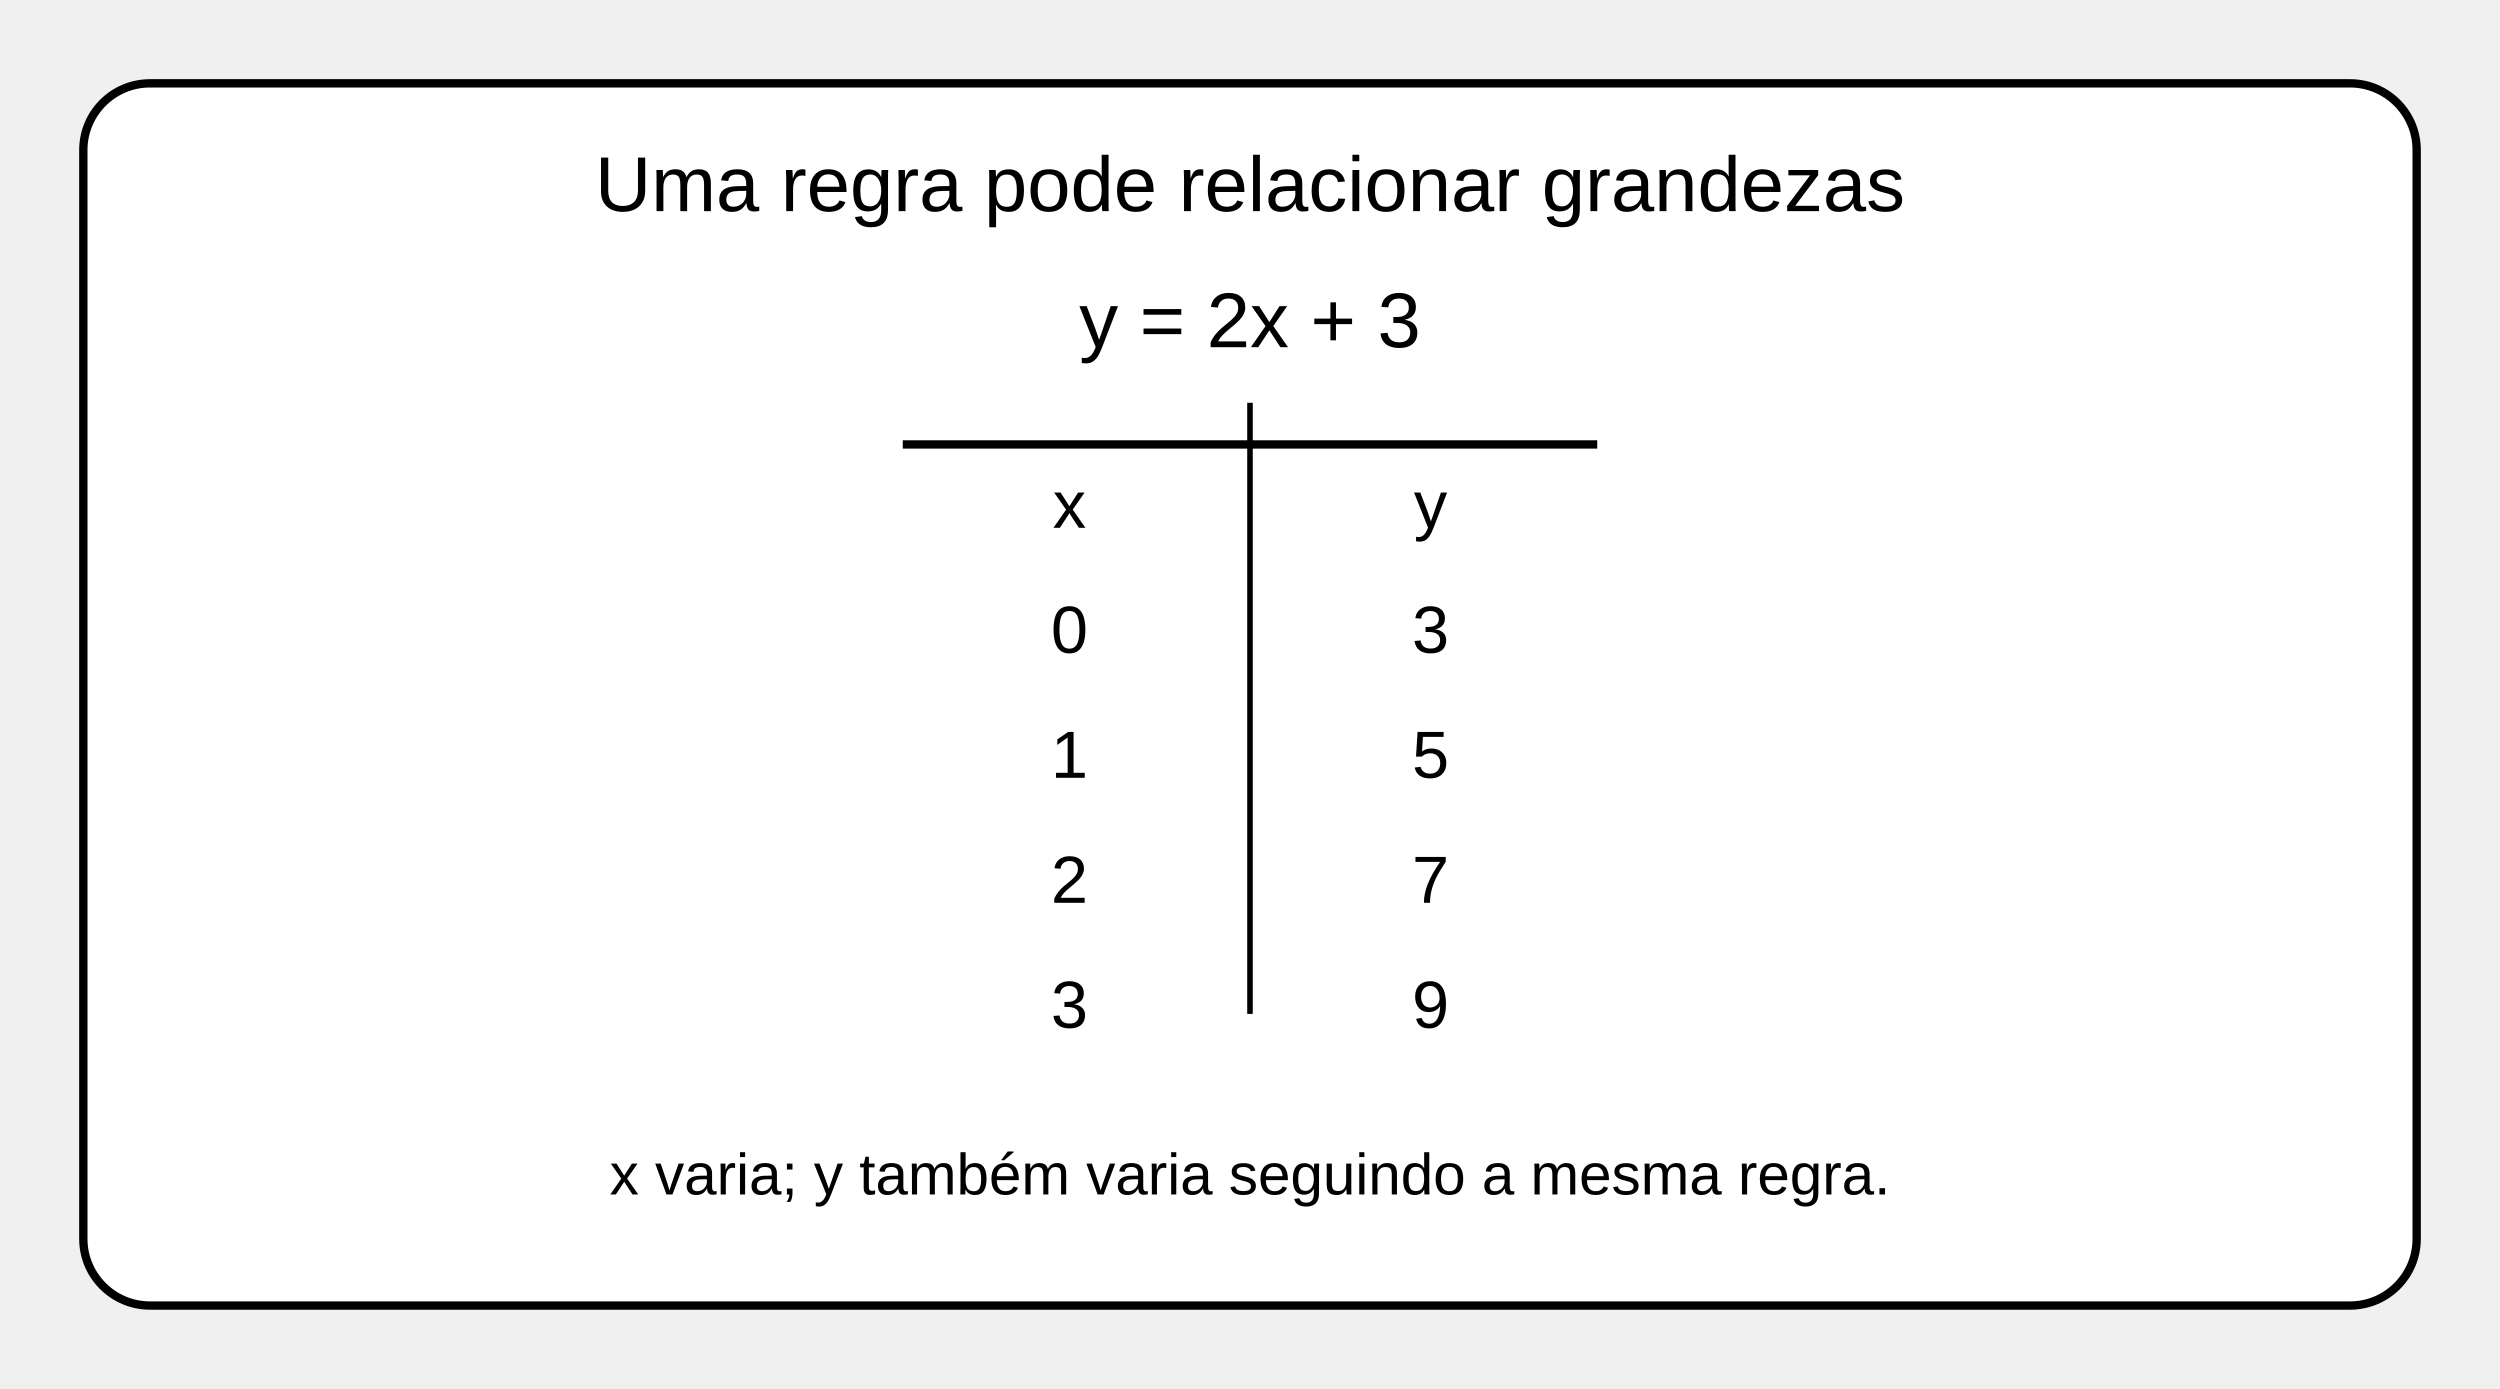
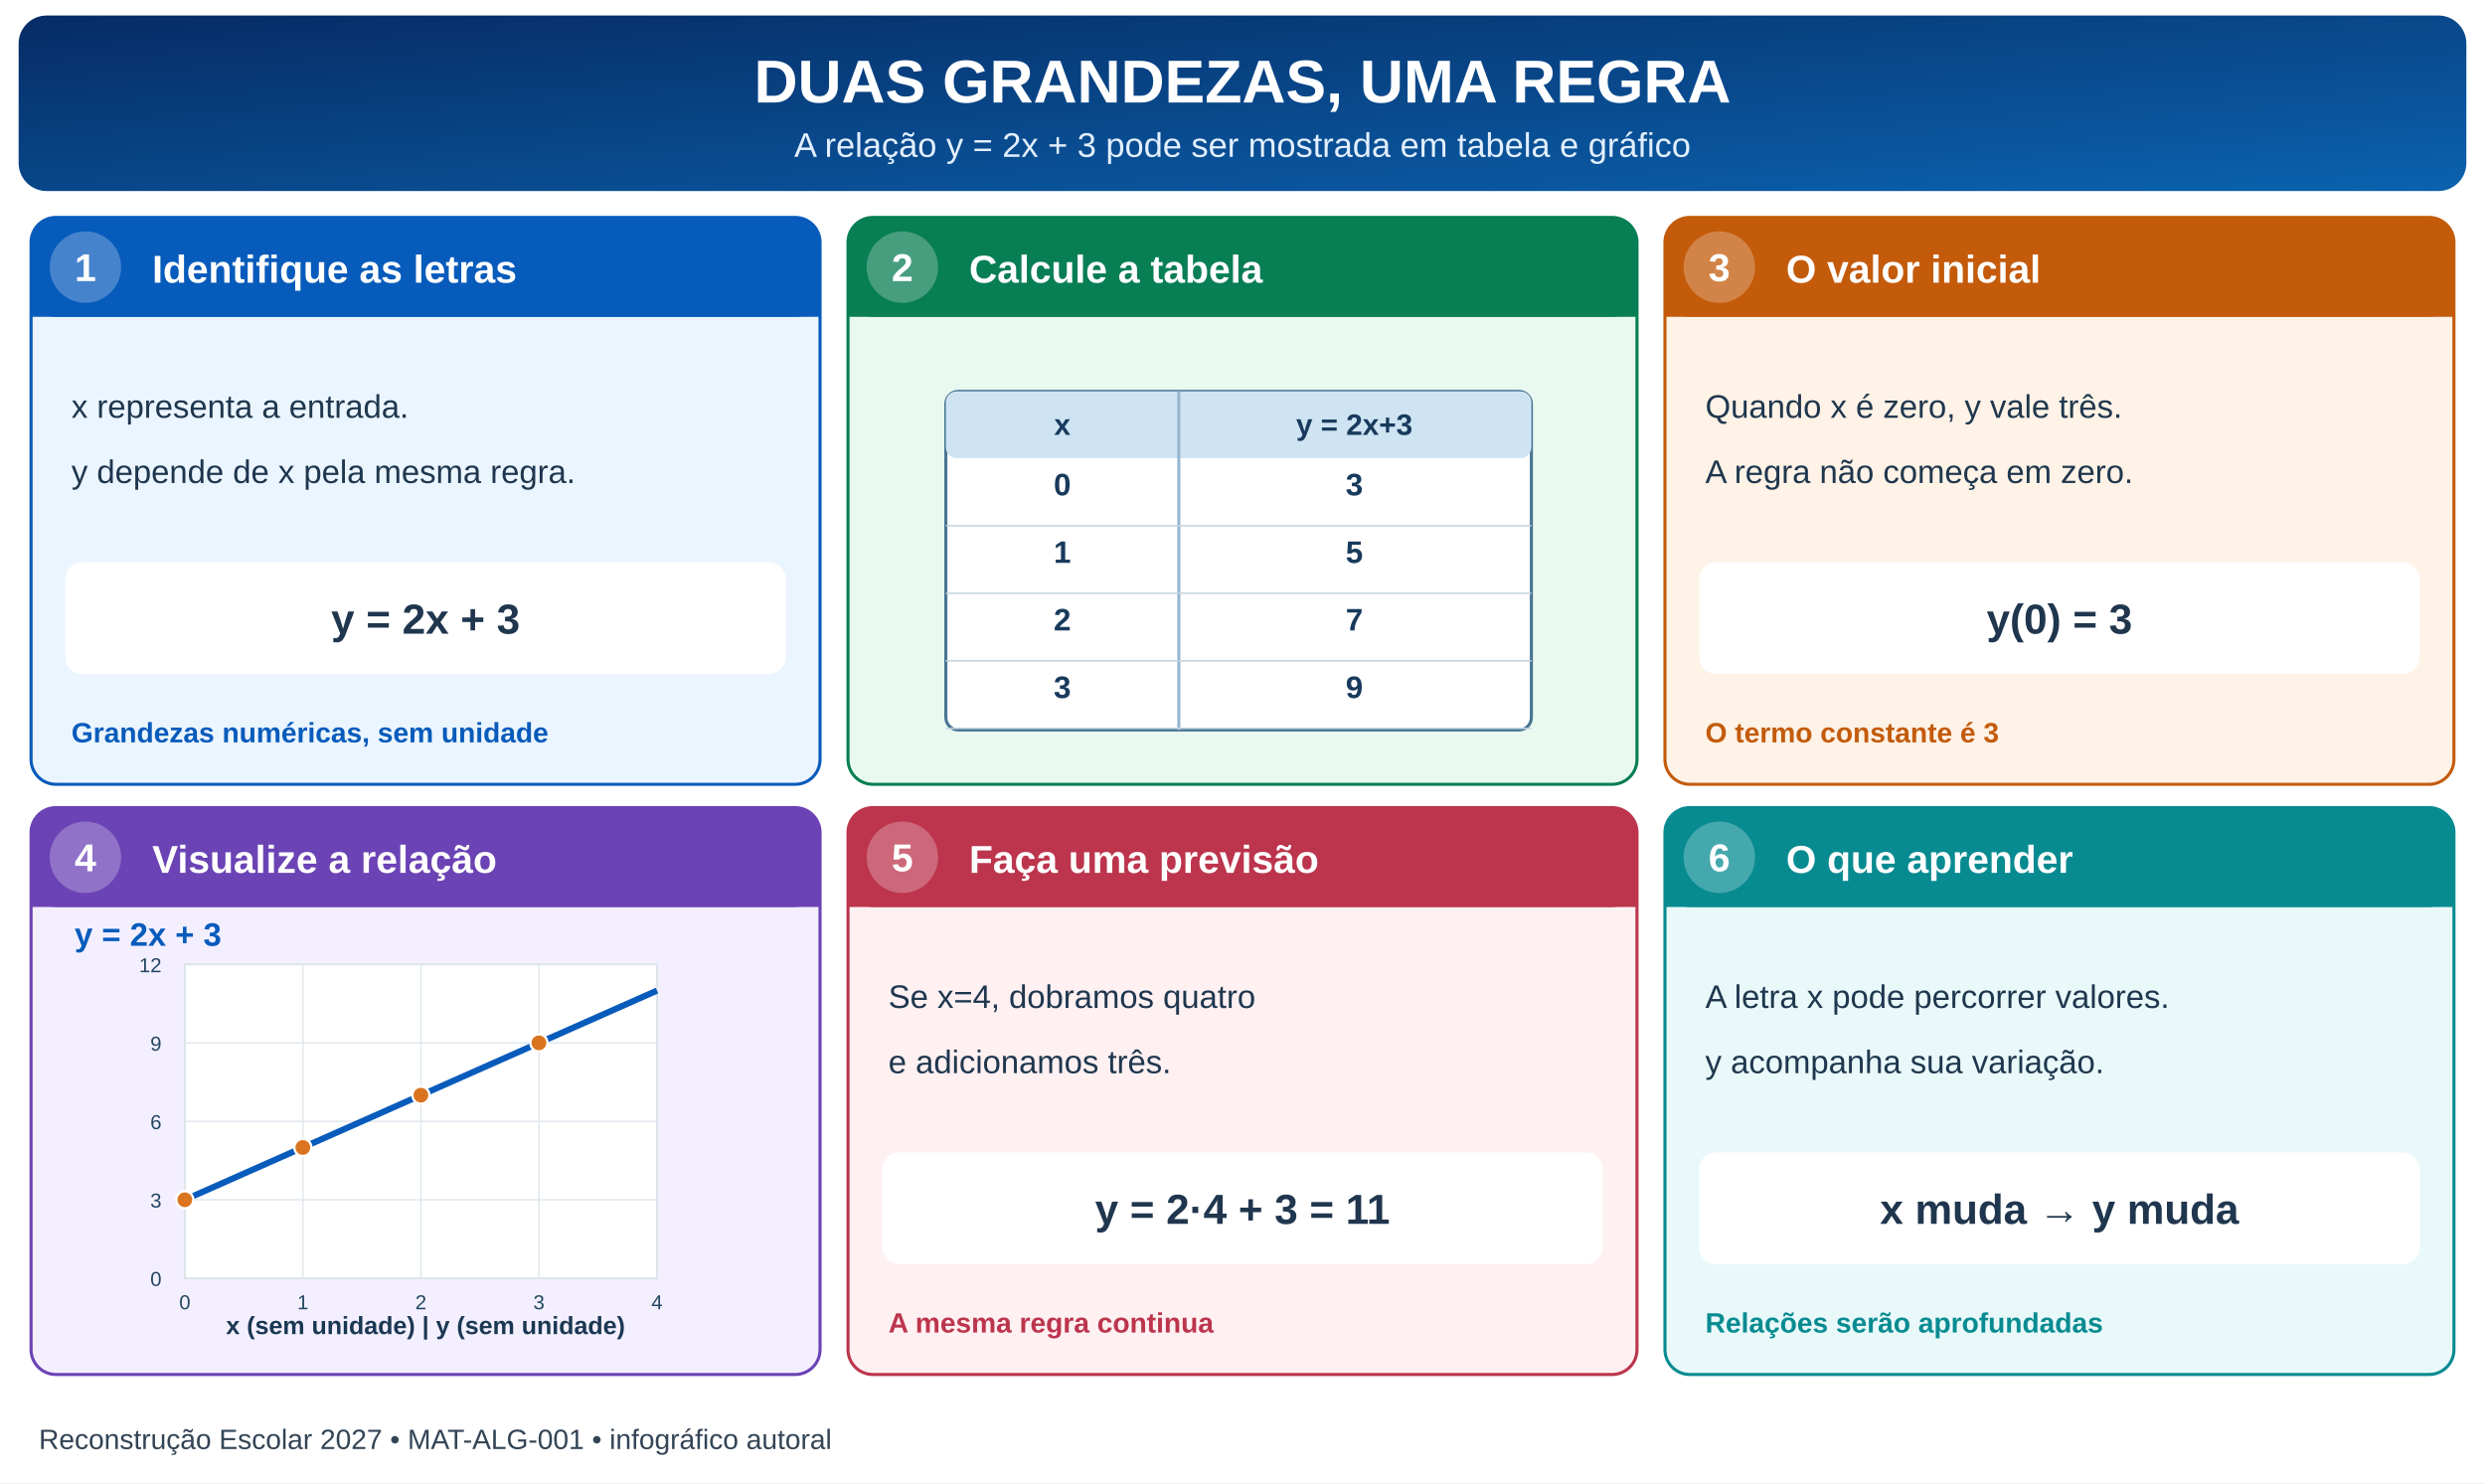
- <svg xmlns="http://www.w3.org/2000/svg" width="900" height="500" viewBox="0 0 900 500" role="img" aria-labelledby="t d">
-   <rect x="30" y="30" width="840" height="440" rx="24" fill="white" stroke="currentColor" stroke-width="3" />
-   <text x="450" y="76" text-anchor="middle" font-family="Arial" font-size="28">Uma regra pode relacionar grandezas</text>
-   <text x="450" y="125" text-anchor="middle" font-family="Arial" font-size="28">y = 2x + 3</text>
-   <line x1="325" y1="160" x2="575" y2="160" stroke="currentColor" stroke-width="3" />
-   <line x1="450" y1="145" x2="450" y2="365" stroke="currentColor" stroke-width="2" />
-   <g font-family="Arial" font-size="24" text-anchor="middle">
-     <text x="385" y="190">x</text>
-     <text x="515" y="190">y</text>
-     <text x="385" y="235">0</text>
-     <text x="515" y="235">3</text>
-     <text x="385" y="280">1</text>
-     <text x="515" y="280">5</text>
-     <text x="385" y="325">2</text>
-     <text x="515" y="325">7</text>
-     <text x="385" y="370">3</text>
-     <text x="515" y="370">9</text>
-   </g>
-   <text x="450" y="430" text-anchor="middle" font-family="Arial" font-size="21">x varia; y também varia seguindo a mesma regra.</text>
+ <svg xmlns="http://www.w3.org/2000/svg" viewBox="0 0 1600 955" role="img" aria-labelledby="title desc">
+   <defs>
+     <linearGradient id="head" x1="0" y1="0" x2="1" y2="1">
+       <stop offset="0" stop-color="#062c65" />
+       <stop offset="1" stop-color="#0b62ae" />
+     </linearGradient>
+   </defs>
+   <rect width="1600" height="955" fill="#fff" />
+   <rect x="12" y="10" width="1576" height="113" rx="18" fill="url(#head)" />
+   <text x="800" y="66" text-anchor="middle" font-family="Arial,DejaVu Sans,sans-serif" font-size="39" font-weight="700" fill="#fff">DUAS GRANDEZAS, UMA REGRA</text>
+   <text x="800" y="101" text-anchor="middle" font-family="Arial,DejaVu Sans,sans-serif" font-size="22" font-weight="400" fill="#e2efff">A relação y = 2x + 3 pode ser mostrada em tabela e gráfico</text>
+   <rect x="20" y="140" width="508" height="365" rx="16" fill="#ebf5ff" stroke="#075bbb" stroke-width="2" />
+   <rect x="20" y="140" width="508" height="64" rx="16" fill="#075bbb" />
+   <rect x="20" y="186" width="508" height="18" fill="#075bbb" />
+   <circle cx="55" cy="172" r="23" fill="#fff" opacity=".25" />
+   <text x="55" y="181" text-anchor="middle" font-family="Arial,DejaVu Sans,sans-serif" font-size="25" font-weight="700" fill="#fff">1</text>
+   <text x="98" y="182" text-anchor="start" font-family="Arial,DejaVu Sans,sans-serif" font-size="25" font-weight="700" fill="#fff">Identifique as letras</text>
+   <text x="46" y="269" text-anchor="start" font-family="Arial,DejaVu Sans,sans-serif" font-size="21" font-weight="400" fill="#1f374e">x representa a entrada.</text>
+   <text x="46" y="311" text-anchor="start" font-family="Arial,DejaVu Sans,sans-serif" font-size="21" font-weight="400" fill="#1f374e">y depende de x pela mesma regra.</text>
+   <rect x="42" y="362" width="464" height="72" rx="11" fill="#fff" />
+   <text x="274" y="408" text-anchor="middle" font-family="Arial,DejaVu Sans,sans-serif" font-size="27" font-weight="700" fill="#20364e">y = 2x + 3</text>
+   <text x="46" y="478" text-anchor="start" font-family="Arial,DejaVu Sans,sans-serif" font-size="18" font-weight="700" fill="#075bbb">Grandezas numéricas, sem unidade</text>
+   <rect x="546" y="140" width="508" height="365" rx="16" fill="#e9f9f0" stroke="#087e54" stroke-width="2" />
+   <rect x="546" y="140" width="508" height="64" rx="16" fill="#087e54" />
+   <rect x="546" y="186" width="508" height="18" fill="#087e54" />
+   <circle cx="581" cy="172" r="23" fill="#fff" opacity=".25" />
+   <text x="581" y="181" text-anchor="middle" font-family="Arial,DejaVu Sans,sans-serif" font-size="25" font-weight="700" fill="#fff">2</text>
+   <text x="624" y="182" text-anchor="start" font-family="Arial,DejaVu Sans,sans-serif" font-size="25" font-weight="700" fill="#fff">Calcule a tabela</text>
+   <rect x="609" y="252" width="377" height="218" rx="8" fill="#fff" stroke="#497593" stroke-width="2" />
+   <rect x="609" y="252" width="377" height="43" rx="7" fill="#cee4f3" />
+   <path d="M759 252V470" stroke="#97b6ce" stroke-width="2" />
+   <line x1="609" y1="338.5" x2="986" y2="338.5" stroke="#c3d4e0" />
+   <line x1="609" y1="382" x2="986" y2="382" stroke="#c3d4e0" />
+   <line x1="609" y1="425.5" x2="986" y2="425.5" stroke="#c3d4e0" />
+   <line x1="609" y1="469" x2="986" y2="469" stroke="#c3d4e0" />
+   <text x="684" y="280" text-anchor="middle" font-family="Arial,DejaVu Sans,sans-serif" font-size="19" font-weight="700" fill="#183a5c">x</text>
+   <text x="872" y="280" text-anchor="middle" font-family="Arial,DejaVu Sans,sans-serif" font-size="19" font-weight="700" fill="#183a5c">y = 2x+3</text>
+   <text x="684" y="318.925" text-anchor="middle" font-family="Arial,DejaVu Sans,sans-serif" font-size="20" font-weight="700" fill="#183a5c">0</text>
+   <text x="872" y="318.925" text-anchor="middle" font-family="Arial,DejaVu Sans,sans-serif" font-size="20" font-weight="700" fill="#183a5c">3</text>
+   <text x="684" y="362.425" text-anchor="middle" font-family="Arial,DejaVu Sans,sans-serif" font-size="20" font-weight="700" fill="#183a5c">1</text>
+   <text x="872" y="362.425" text-anchor="middle" font-family="Arial,DejaVu Sans,sans-serif" font-size="20" font-weight="700" fill="#183a5c">5</text>
+   <text x="684" y="405.925" text-anchor="middle" font-family="Arial,DejaVu Sans,sans-serif" font-size="20" font-weight="700" fill="#183a5c">2</text>
+   <text x="872" y="405.925" text-anchor="middle" font-family="Arial,DejaVu Sans,sans-serif" font-size="20" font-weight="700" fill="#183a5c">7</text>
+   <text x="684" y="449.425" text-anchor="middle" font-family="Arial,DejaVu Sans,sans-serif" font-size="20" font-weight="700" fill="#183a5c">3</text>
+   <text x="872" y="449.425" text-anchor="middle" font-family="Arial,DejaVu Sans,sans-serif" font-size="20" font-weight="700" fill="#183a5c">9</text>
+   <rect x="1072" y="140" width="508" height="365" rx="16" fill="#fff2e6" stroke="#c35b0b" stroke-width="2" />
+   <rect x="1072" y="140" width="508" height="64" rx="16" fill="#c35b0b" />
+   <rect x="1072" y="186" width="508" height="18" fill="#c35b0b" />
+   <circle cx="1107" cy="172" r="23" fill="#fff" opacity=".25" />
+   <text x="1107" y="181" text-anchor="middle" font-family="Arial,DejaVu Sans,sans-serif" font-size="25" font-weight="700" fill="#fff">3</text>
+   <text x="1150" y="182" text-anchor="start" font-family="Arial,DejaVu Sans,sans-serif" font-size="25" font-weight="700" fill="#fff">O valor inicial</text>
+   <text x="1098" y="269" text-anchor="start" font-family="Arial,DejaVu Sans,sans-serif" font-size="21" font-weight="400" fill="#1f374e">Quando x é zero, y vale três.</text>
+   <text x="1098" y="311" text-anchor="start" font-family="Arial,DejaVu Sans,sans-serif" font-size="21" font-weight="400" fill="#1f374e">A regra não começa em zero.</text>
+   <rect x="1094" y="362" width="464" height="72" rx="11" fill="#fff" />
+   <text x="1326" y="408" text-anchor="middle" font-family="Arial,DejaVu Sans,sans-serif" font-size="27" font-weight="700" fill="#20364e">y(0) = 3</text>
+   <text x="1098" y="478" text-anchor="start" font-family="Arial,DejaVu Sans,sans-serif" font-size="18" font-weight="700" fill="#c35b0b">O termo constante é 3</text>
+   <rect x="20" y="520" width="508" height="365" rx="16" fill="#f3efff" stroke="#6b43b5" stroke-width="2" />
+   <rect x="20" y="520" width="508" height="64" rx="16" fill="#6b43b5" />
+   <rect x="20" y="566" width="508" height="18" fill="#6b43b5" />
+   <circle cx="55" cy="552" r="23" fill="#fff" opacity=".25" />
+   <text x="55" y="561" text-anchor="middle" font-family="Arial,DejaVu Sans,sans-serif" font-size="25" font-weight="700" fill="#fff">4</text>
+   <text x="98" y="562" text-anchor="start" font-family="Arial,DejaVu Sans,sans-serif" font-size="25" font-weight="700" fill="#fff">Visualize a relação</text>
+   <rect x="119" y="621" width="304" height="202" fill="#fff" stroke="#c0d1dc" />
+   <line x1="119" y1="621" x2="119" y2="823" stroke="#e1e8ed" />
+   <line x1="119" y1="823" x2="423" y2="823" stroke="#e1e8ed" />
+   <text x="119" y="843" text-anchor="middle" font-family="Arial,DejaVu Sans,sans-serif" font-size="13" font-weight="500" fill="#244761">0</text>
+   <text x="104" y="828" text-anchor="end" font-family="Arial,DejaVu Sans,sans-serif" font-size="13" font-weight="500" fill="#244761">0</text>
+   <line x1="195" y1="621" x2="195" y2="823" stroke="#e1e8ed" />
+   <line x1="119" y1="772.5" x2="423" y2="772.5" stroke="#e1e8ed" />
+   <text x="195" y="843" text-anchor="middle" font-family="Arial,DejaVu Sans,sans-serif" font-size="13" font-weight="500" fill="#244761">1</text>
+   <text x="104" y="777.5" text-anchor="end" font-family="Arial,DejaVu Sans,sans-serif" font-size="13" font-weight="500" fill="#244761">3</text>
+   <line x1="271" y1="621" x2="271" y2="823" stroke="#e1e8ed" />
+   <line x1="119" y1="722" x2="423" y2="722" stroke="#e1e8ed" />
+   <text x="271" y="843" text-anchor="middle" font-family="Arial,DejaVu Sans,sans-serif" font-size="13" font-weight="500" fill="#244761">2</text>
+   <text x="104" y="727" text-anchor="end" font-family="Arial,DejaVu Sans,sans-serif" font-size="13" font-weight="500" fill="#244761">6</text>
+   <line x1="347" y1="621" x2="347" y2="823" stroke="#e1e8ed" />
+   <line x1="119" y1="671.5" x2="423" y2="671.5" stroke="#e1e8ed" />
+   <text x="347" y="843" text-anchor="middle" font-family="Arial,DejaVu Sans,sans-serif" font-size="13" font-weight="500" fill="#244761">3</text>
+   <text x="104" y="676.5" text-anchor="end" font-family="Arial,DejaVu Sans,sans-serif" font-size="13" font-weight="500" fill="#244761">9</text>
+   <line x1="423" y1="621" x2="423" y2="823" stroke="#e1e8ed" />
+   <line x1="119" y1="621" x2="423" y2="621" stroke="#e1e8ed" />
+   <text x="423" y="843" text-anchor="middle" font-family="Arial,DejaVu Sans,sans-serif" font-size="13" font-weight="500" fill="#244761">4</text>
+   <text x="104" y="626" text-anchor="end" font-family="Arial,DejaVu Sans,sans-serif" font-size="13" font-weight="500" fill="#244761">12</text>
+   <polyline points="119,772.5 195,738.833 271,705.167 347,671.5 423,637.833" fill="none" stroke="#075bbb" stroke-width="4" />
+   <circle cx="119" cy="772.5" r="5.5" fill="#db7420" stroke="#fff" stroke-width="1.5" />
+   <circle cx="195" cy="738.833" r="5.5" fill="#db7420" stroke="#fff" stroke-width="1.5" />
+   <circle cx="271" cy="705.167" r="5.5" fill="#db7420" stroke="#fff" stroke-width="1.5" />
+   <circle cx="347" cy="671.5" r="5.5" fill="#db7420" stroke="#fff" stroke-width="1.5" />
+   <text x="274" y="859" text-anchor="middle" font-family="Arial,DejaVu Sans,sans-serif" font-size="16" font-weight="700" fill="#1b3853">x (sem unidade)   |   y (sem unidade)</text>
+   <text x="48" y="609" text-anchor="start" font-family="Arial,DejaVu Sans,sans-serif" font-size="21" font-weight="700" fill="#075bbb">y = 2x + 3</text>
+   <rect x="546" y="520" width="508" height="365" rx="16" fill="#fff0f2" stroke="#bc354d" stroke-width="2" />
+   <rect x="546" y="520" width="508" height="64" rx="16" fill="#bc354d" />
+   <rect x="546" y="566" width="508" height="18" fill="#bc354d" />
+   <circle cx="581" cy="552" r="23" fill="#fff" opacity=".25" />
+   <text x="581" y="561" text-anchor="middle" font-family="Arial,DejaVu Sans,sans-serif" font-size="25" font-weight="700" fill="#fff">5</text>
+   <text x="624" y="562" text-anchor="start" font-family="Arial,DejaVu Sans,sans-serif" font-size="25" font-weight="700" fill="#fff">Faça uma previsão</text>
+   <text x="572" y="649" text-anchor="start" font-family="Arial,DejaVu Sans,sans-serif" font-size="21" font-weight="400" fill="#1f374e">Se x=4, dobramos quatro</text>
+   <text x="572" y="691" text-anchor="start" font-family="Arial,DejaVu Sans,sans-serif" font-size="21" font-weight="400" fill="#1f374e">e adicionamos três.</text>
+   <rect x="568" y="742" width="464" height="72" rx="11" fill="#fff" />
+   <text x="800" y="788" text-anchor="middle" font-family="Arial,DejaVu Sans,sans-serif" font-size="27" font-weight="700" fill="#20364e">y = 2·4 + 3 = 11</text>
+   <text x="572" y="858" text-anchor="start" font-family="Arial,DejaVu Sans,sans-serif" font-size="18" font-weight="700" fill="#bc354d">A mesma regra continua</text>
+   <rect x="1072" y="520" width="508" height="365" rx="16" fill="#e9f9fa" stroke="#078b91" stroke-width="2" />
+   <rect x="1072" y="520" width="508" height="64" rx="16" fill="#078b91" />
+   <rect x="1072" y="566" width="508" height="18" fill="#078b91" />
+   <circle cx="1107" cy="552" r="23" fill="#fff" opacity=".25" />
+   <text x="1107" y="561" text-anchor="middle" font-family="Arial,DejaVu Sans,sans-serif" font-size="25" font-weight="700" fill="#fff">6</text>
+   <text x="1150" y="562" text-anchor="start" font-family="Arial,DejaVu Sans,sans-serif" font-size="25" font-weight="700" fill="#fff">O que aprender</text>
+   <text x="1098" y="649" text-anchor="start" font-family="Arial,DejaVu Sans,sans-serif" font-size="21" font-weight="400" fill="#1f374e">A letra x pode percorrer valores.</text>
+   <text x="1098" y="691" text-anchor="start" font-family="Arial,DejaVu Sans,sans-serif" font-size="21" font-weight="400" fill="#1f374e">y acompanha sua variação.</text>
+   <rect x="1094" y="742" width="464" height="72" rx="11" fill="#fff" />
+   <text x="1326" y="788" text-anchor="middle" font-family="Arial,DejaVu Sans,sans-serif" font-size="27" font-weight="700" fill="#20364e">x muda → y muda</text>
+   <text x="1098" y="858" text-anchor="start" font-family="Arial,DejaVu Sans,sans-serif" font-size="18" font-weight="700" fill="#078b91">Relações serão aprofundadas</text>
+   <text x="25" y="933" text-anchor="start" font-family="Arial,DejaVu Sans,sans-serif" font-size="18" font-weight="400" fill="#345">Reconstrução Escolar 2027 • MAT-ALG-001 • infográfico autoral</text>
</svg>
